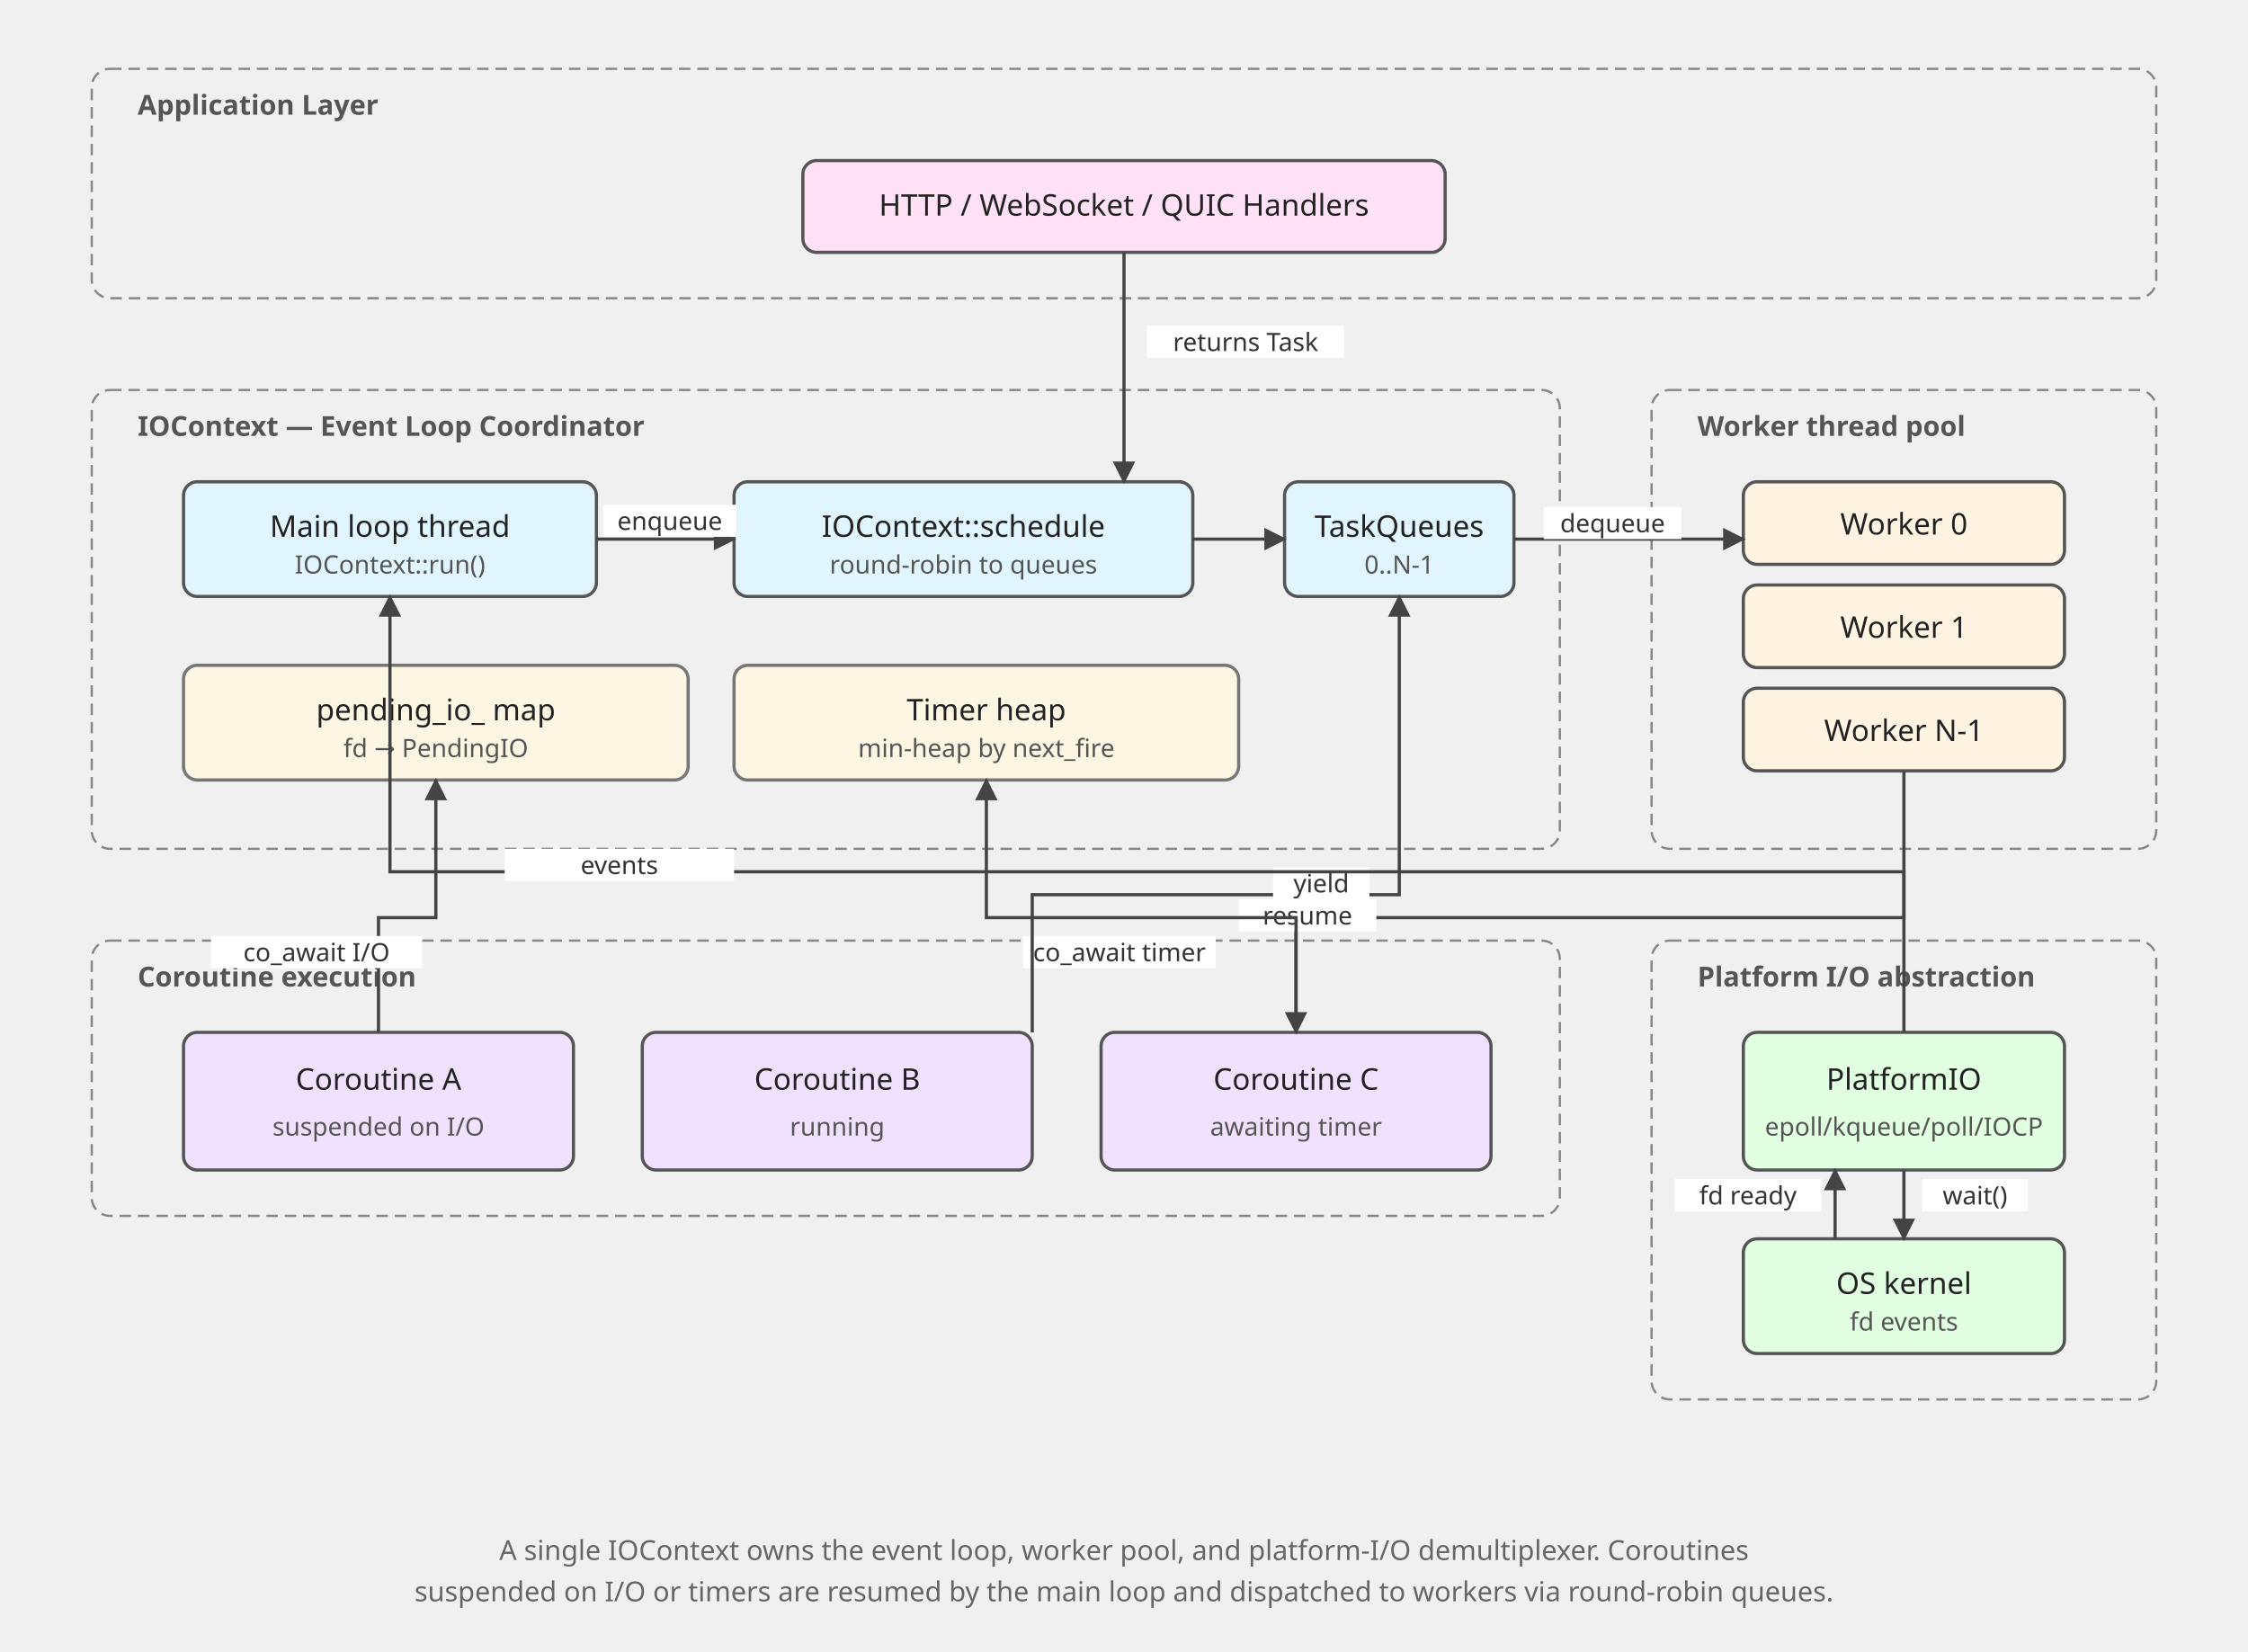
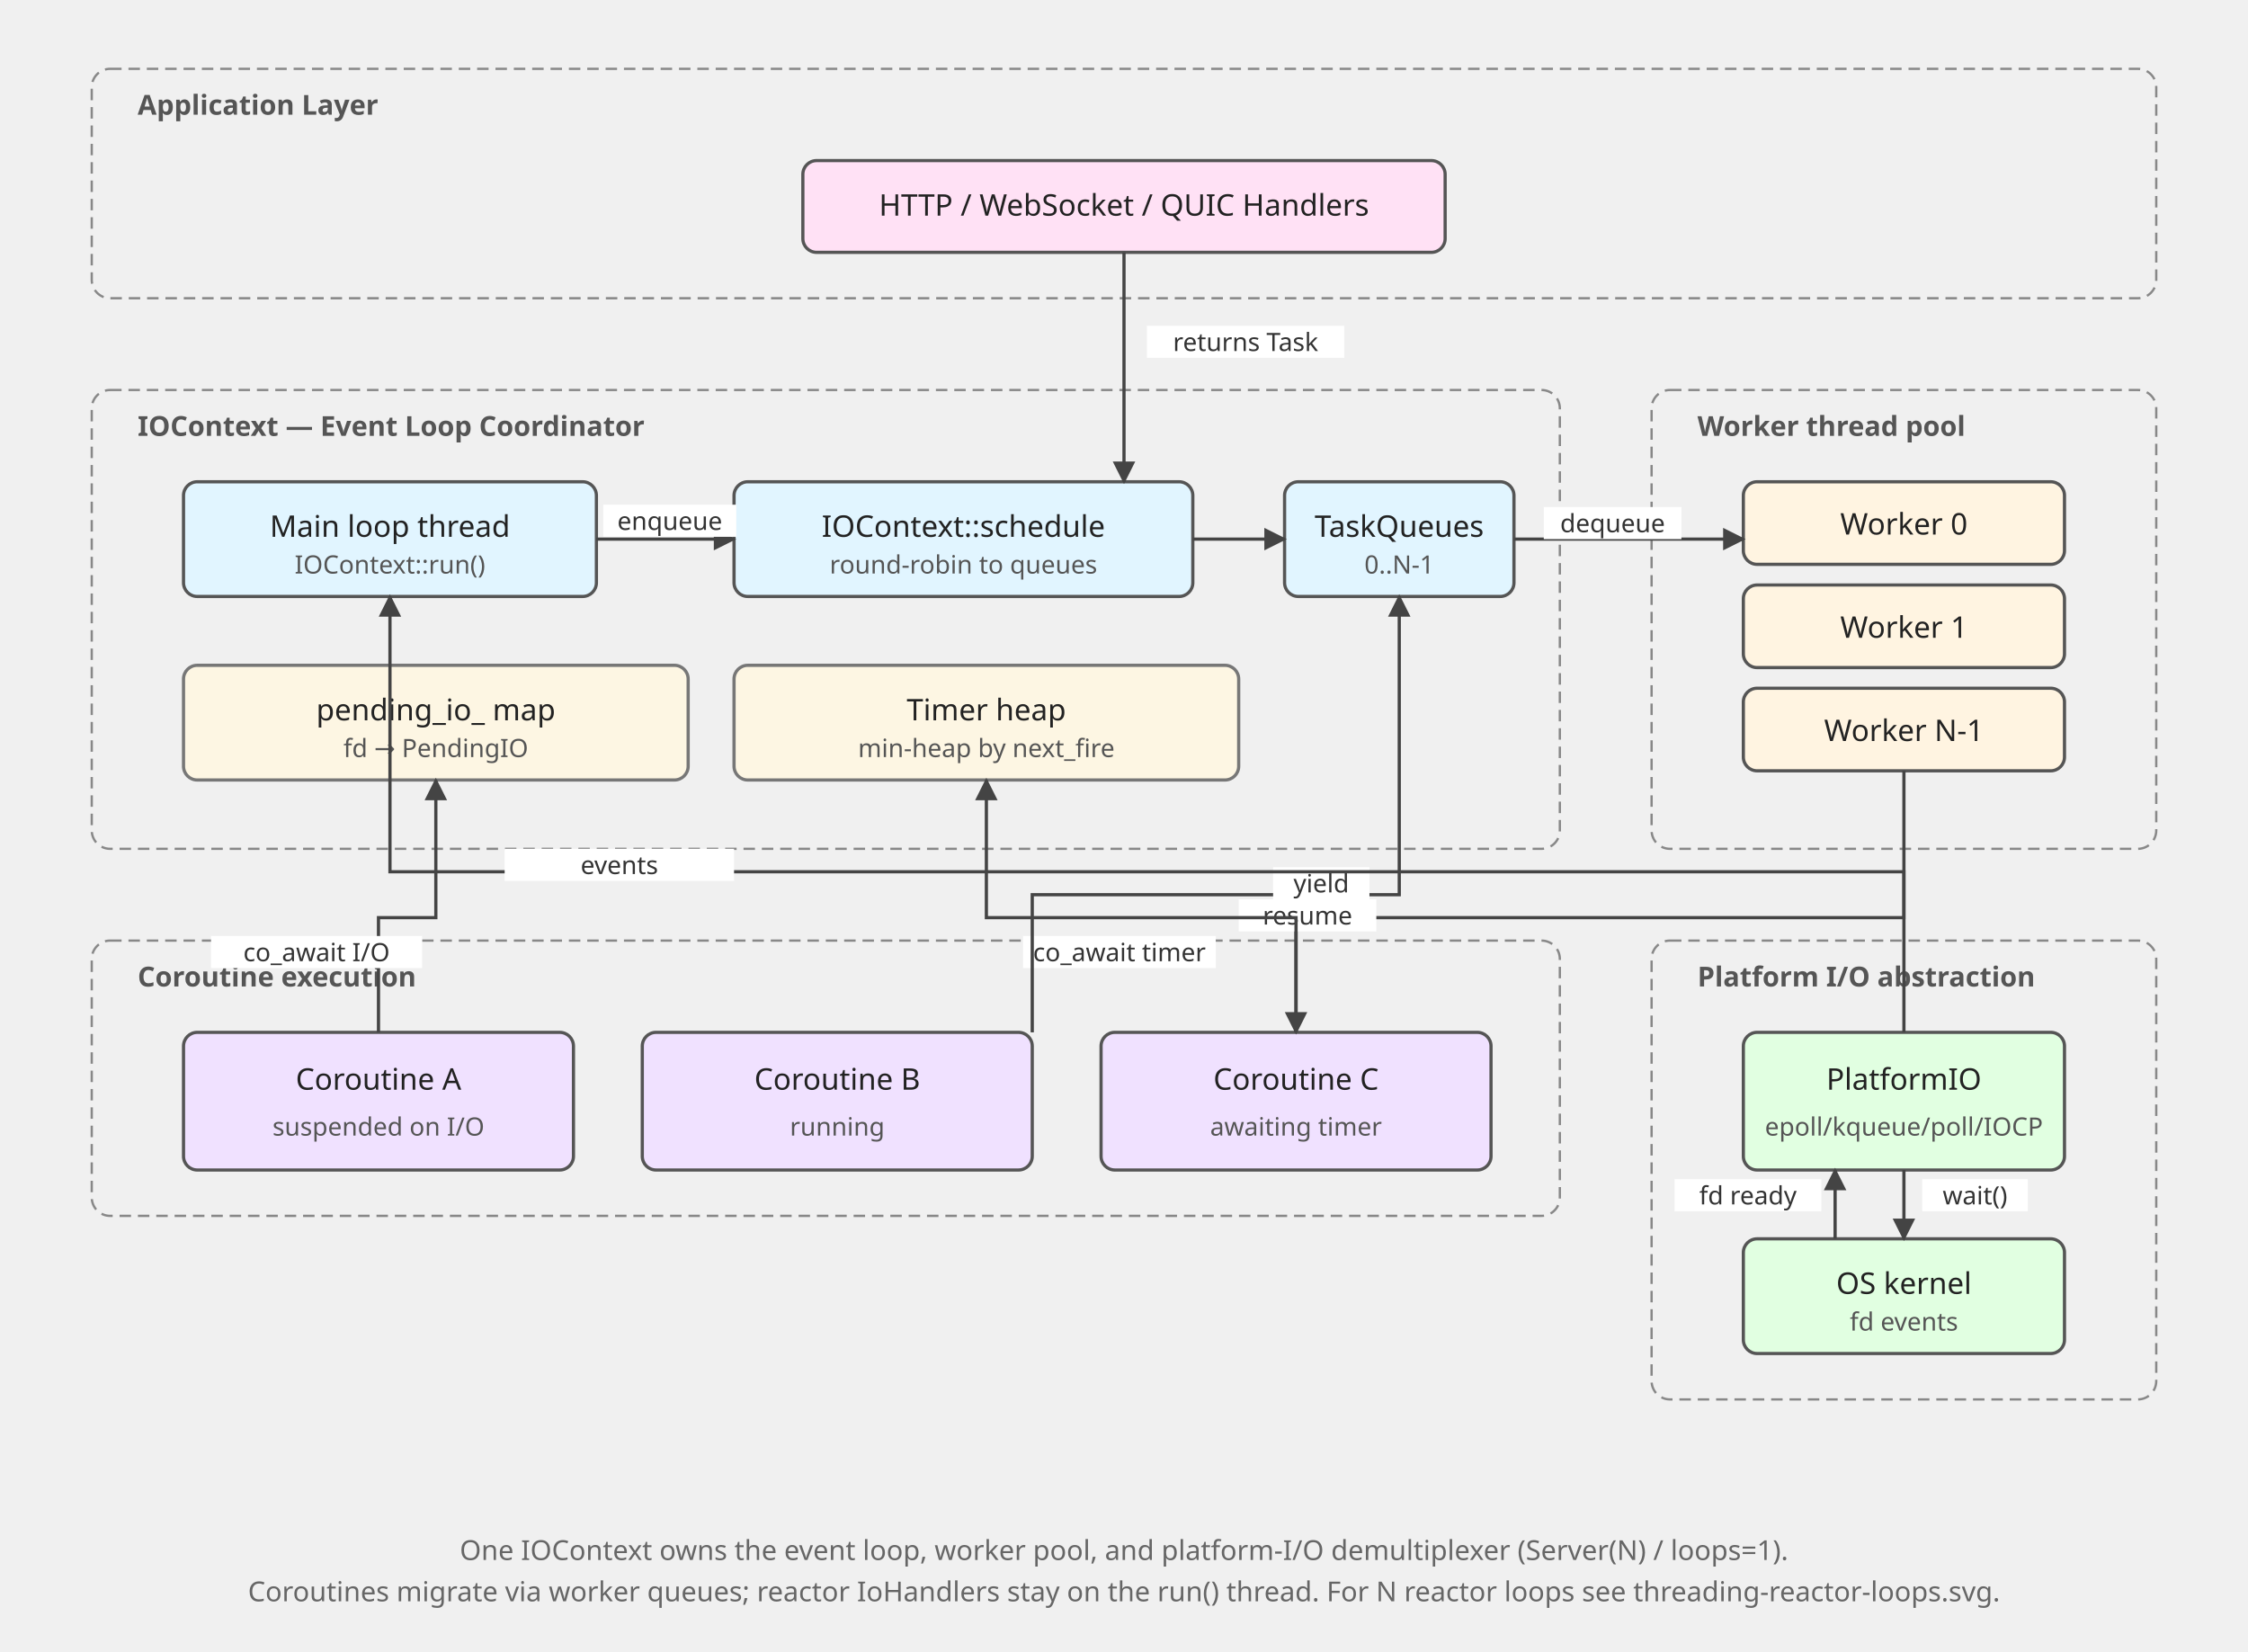
<svg xmlns="http://www.w3.org/2000/svg" viewBox="0 0 980 720" role="img" aria-labelledby="title">
  <defs>
    <marker id="arrow" viewBox="0 0 10 10" refX="9" refY="5" markerWidth="7" markerHeight="7" orient="auto">
      <path d="M0,0 L10,5 L0,10 z" fill="#444" />
    </marker>
    <style>
      .group { fill: none; stroke: #888; stroke-dasharray: 5 3; stroke-width: 1; }
      .group-label { font: 600 12px sans-serif; fill: #555; }
      .app   { fill: #ffe1f5; stroke: #555; stroke-width: 1.4; }
      .io    { fill: #e1f5ff; stroke: #555; stroke-width: 1.4; }
      .work  { fill: #fff4e1; stroke: #555; stroke-width: 1.4; }
      .plat  { fill: #e1ffe1; stroke: #555; stroke-width: 1.4; }
      .coro  { fill: #f0e1ff; stroke: #555; stroke-width: 1.4; }
      .store { fill: #fdf6e3; stroke: #777; stroke-width: 1.4; }
      .label { font: 13px sans-serif; fill: #222; text-anchor: middle; }
      .small { font: 11px sans-serif; fill: #555; text-anchor: middle; }
      .edge  { stroke: #444; stroke-width: 1.4; fill: none; }
      .edge-label { font: 11px sans-serif; fill: #333; text-anchor: middle; }
      .edge-label-bg { fill: white; }
    </style>
  </defs>
  <rect class="group" x="40" y="30" width="900" height="100" rx="8" />
  <text class="group-label" x="60" y="50">Application Layer</text>
  <rect class="app" x="350" y="70" width="280" height="40" rx="6" />
  <text class="label" x="490" y="94">HTTP / WebSocket / QUIC Handlers</text>
  <rect class="group" x="40" y="170" width="640" height="200" rx="8" />
  <text class="group-label" x="60" y="190">IOContext — Event Loop Coordinator</text>
  <rect class="io" x="80" y="210" width="180" height="50" rx="6" />
  <text class="label" x="170" y="234">Main loop thread</text>
  <text class="small" x="170" y="250">IOContext::run()</text>
  <rect class="io" x="320" y="210" width="200" height="50" rx="6" />
  <text class="label" x="420" y="234">IOContext::schedule</text>
  <text class="small" x="420" y="250">round-robin to queues</text>
  <rect class="io" x="560" y="210" width="100" height="50" rx="6" />
  <text class="label" x="610" y="234">TaskQueues</text>
  <text class="small" x="610" y="250">0..N-1</text>
  <rect class="store" x="80" y="290" width="220" height="50" rx="6" />
  <text class="label" x="190" y="314">pending_io_ map</text>
  <text class="small" x="190" y="330">fd → PendingIO</text>
  <rect class="store" x="320" y="290" width="220" height="50" rx="6" />
  <text class="label" x="430" y="314">Timer heap</text>
  <text class="small" x="430" y="330">min-heap by next_fire</text>
  <rect class="group" x="720" y="170" width="220" height="200" rx="8" />
  <text class="group-label" x="740" y="190">Worker thread pool</text>
  <rect class="work" x="760" y="210" width="140" height="36" rx="6" />
  <text class="label" x="830" y="233">Worker 0</text>
  <rect class="work" x="760" y="255" width="140" height="36" rx="6" />
  <text class="label" x="830" y="278">Worker 1</text>
  <rect class="work" x="760" y="300" width="140" height="36" rx="6" />
  <text class="label" x="830" y="323">Worker N-1</text>
  <rect class="group" x="40" y="410" width="640" height="120" rx="8" />
  <text class="group-label" x="60" y="430">Coroutine execution</text>
  <rect class="coro" x="80" y="450" width="170" height="60" rx="6" />
  <text class="label" x="165" y="475">Coroutine A</text>
  <text class="small" x="165" y="495">suspended on I/O</text>
  <rect class="coro" x="280" y="450" width="170" height="60" rx="6" />
  <text class="label" x="365" y="475">Coroutine B</text>
  <text class="small" x="365" y="495">running</text>
  <rect class="coro" x="480" y="450" width="170" height="60" rx="6" />
  <text class="label" x="565" y="475">Coroutine C</text>
  <text class="small" x="565" y="495">awaiting timer</text>
  <rect class="group" x="720" y="410" width="220" height="200" rx="8" />
  <text class="group-label" x="740" y="430">Platform I/O abstraction</text>
  <rect class="plat" x="760" y="450" width="140" height="60" rx="6" />
  <text class="label" x="830" y="475">PlatformIO</text>
  <text class="small" x="830" y="495">epoll/kqueue/poll/IOCP</text>
  <rect class="plat" x="760" y="540" width="140" height="50" rx="6" />
  <text class="label" x="830" y="564">OS kernel</text>
  <text class="small" x="830" y="580">fd events</text>
  <line class="edge" x1="490" y1="110" x2="490" y2="210" marker-end="url(#arrow)" />
  <rect class="edge-label-bg" x="500" y="142" width="86" height="14" />
  <text class="edge-label" x="543" y="153" text-anchor="start">returns Task</text>
  <line class="edge" x1="520" y1="235" x2="560" y2="235" marker-end="url(#arrow)" />
  <line class="edge" x1="660" y1="235" x2="760" y2="235" marker-end="url(#arrow)" />
  <rect class="edge-label-bg" x="673" y="221" width="60" height="14" />
  <text class="edge-label" x="703" y="232">dequeue</text>
  <path class="edge" d="M830,336 L830,400 L565,400 L565,450" marker-end="url(#arrow)" />
  <rect class="edge-label-bg" x="540" y="392" width="60" height="14" />
  <text class="edge-label" x="570" y="403">resume</text>
  <path class="edge" d="M165,450 L165,400 L190,400 L190,340" marker-end="url(#arrow)" />
  <rect class="edge-label-bg" x="92" y="408" width="92" height="14" />
  <text class="edge-label" x="138" y="419">co_await I/O</text>
  <path class="edge" d="M565,450 L565,400 L430,400 L430,340" marker-end="url(#arrow)" />
  <rect class="edge-label-bg" x="446" y="408" width="84" height="14" />
  <text class="edge-label" x="488" y="419">co_await timer</text>
  <path class="edge" d="M450,450 L450,390 L610,390 L610,260" marker-end="url(#arrow)" />
  <rect class="edge-label-bg" x="555" y="378" width="42" height="14" />
  <text class="edge-label" x="576" y="389">yield</text>
  <line class="edge" x1="830" y1="510" x2="830" y2="540" marker-end="url(#arrow)" />
  <rect class="edge-label-bg" x="838" y="514" width="46" height="14" />
  <text class="edge-label" x="861" y="525" text-anchor="start">wait()</text>
  <line class="edge" x1="800" y1="540" x2="800" y2="510" marker-end="url(#arrow)" />
  <rect class="edge-label-bg" x="730" y="514" width="64" height="14" />
  <text class="edge-label" x="762" y="525" text-anchor="end">fd ready</text>
  <path class="edge" d="M830,450 L830,380 L170,380 L170,260" marker-end="url(#arrow)" />
  <rect class="edge-label-bg" x="220" y="370" width="100" height="14" />
  <text class="edge-label" x="270" y="381">events</text>
  <path class="edge" d="M260,235 L320,235" marker-end="url(#arrow)" />
  <rect class="edge-label-bg" x="263" y="220" width="58" height="14" />
  <text class="edge-label" x="292" y="231">enqueue</text>
  <text class="label" x="490" y="680" style="font-size:12px; fill:#666">
-     A single IOContext owns the event loop, worker pool, and platform-I/O demultiplexer. Coroutines
+     One IOContext owns the event loop, worker pool, and platform-I/O demultiplexer (Server(N) / loops=1).
  </text>
  <text class="label" x="490" y="698" style="font-size:12px; fill:#666">
-     suspended on I/O or timers are resumed by the main loop and dispatched to workers via round-robin queues.
+     Coroutines migrate via worker queues; reactor IoHandlers stay on the run() thread. For N reactor loops see threading-reactor-loops.svg.
  </text>
</svg>
